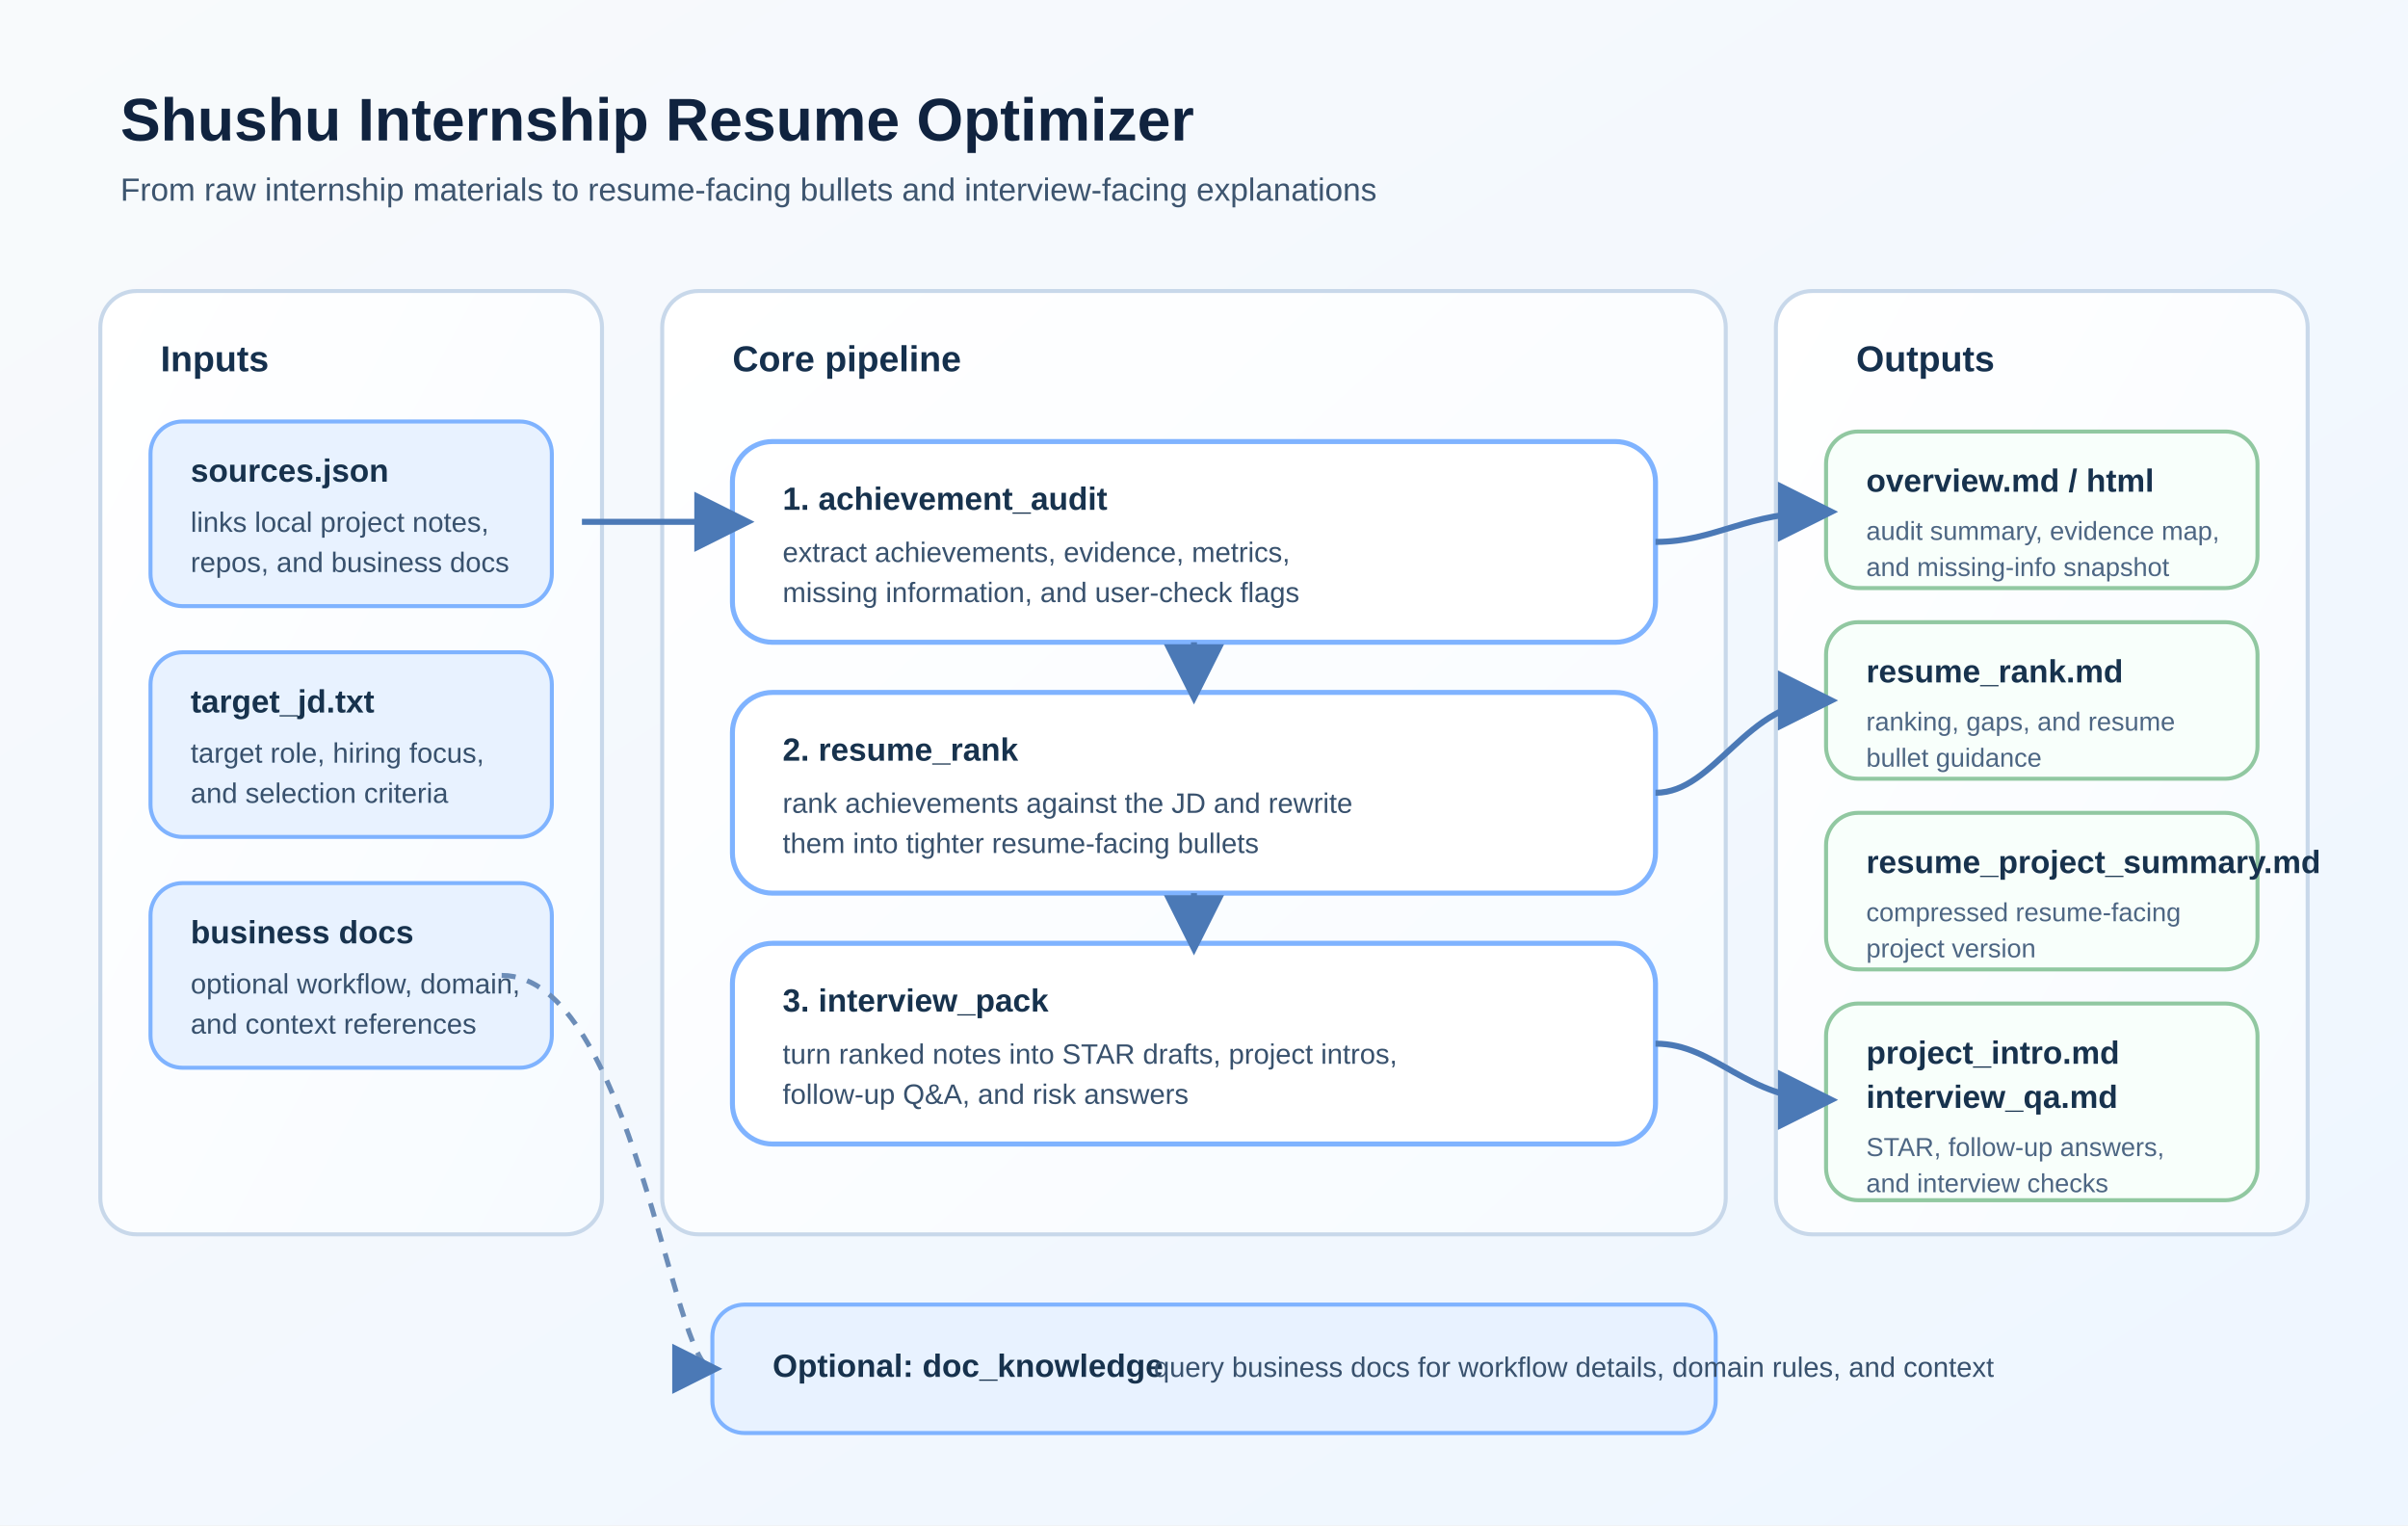
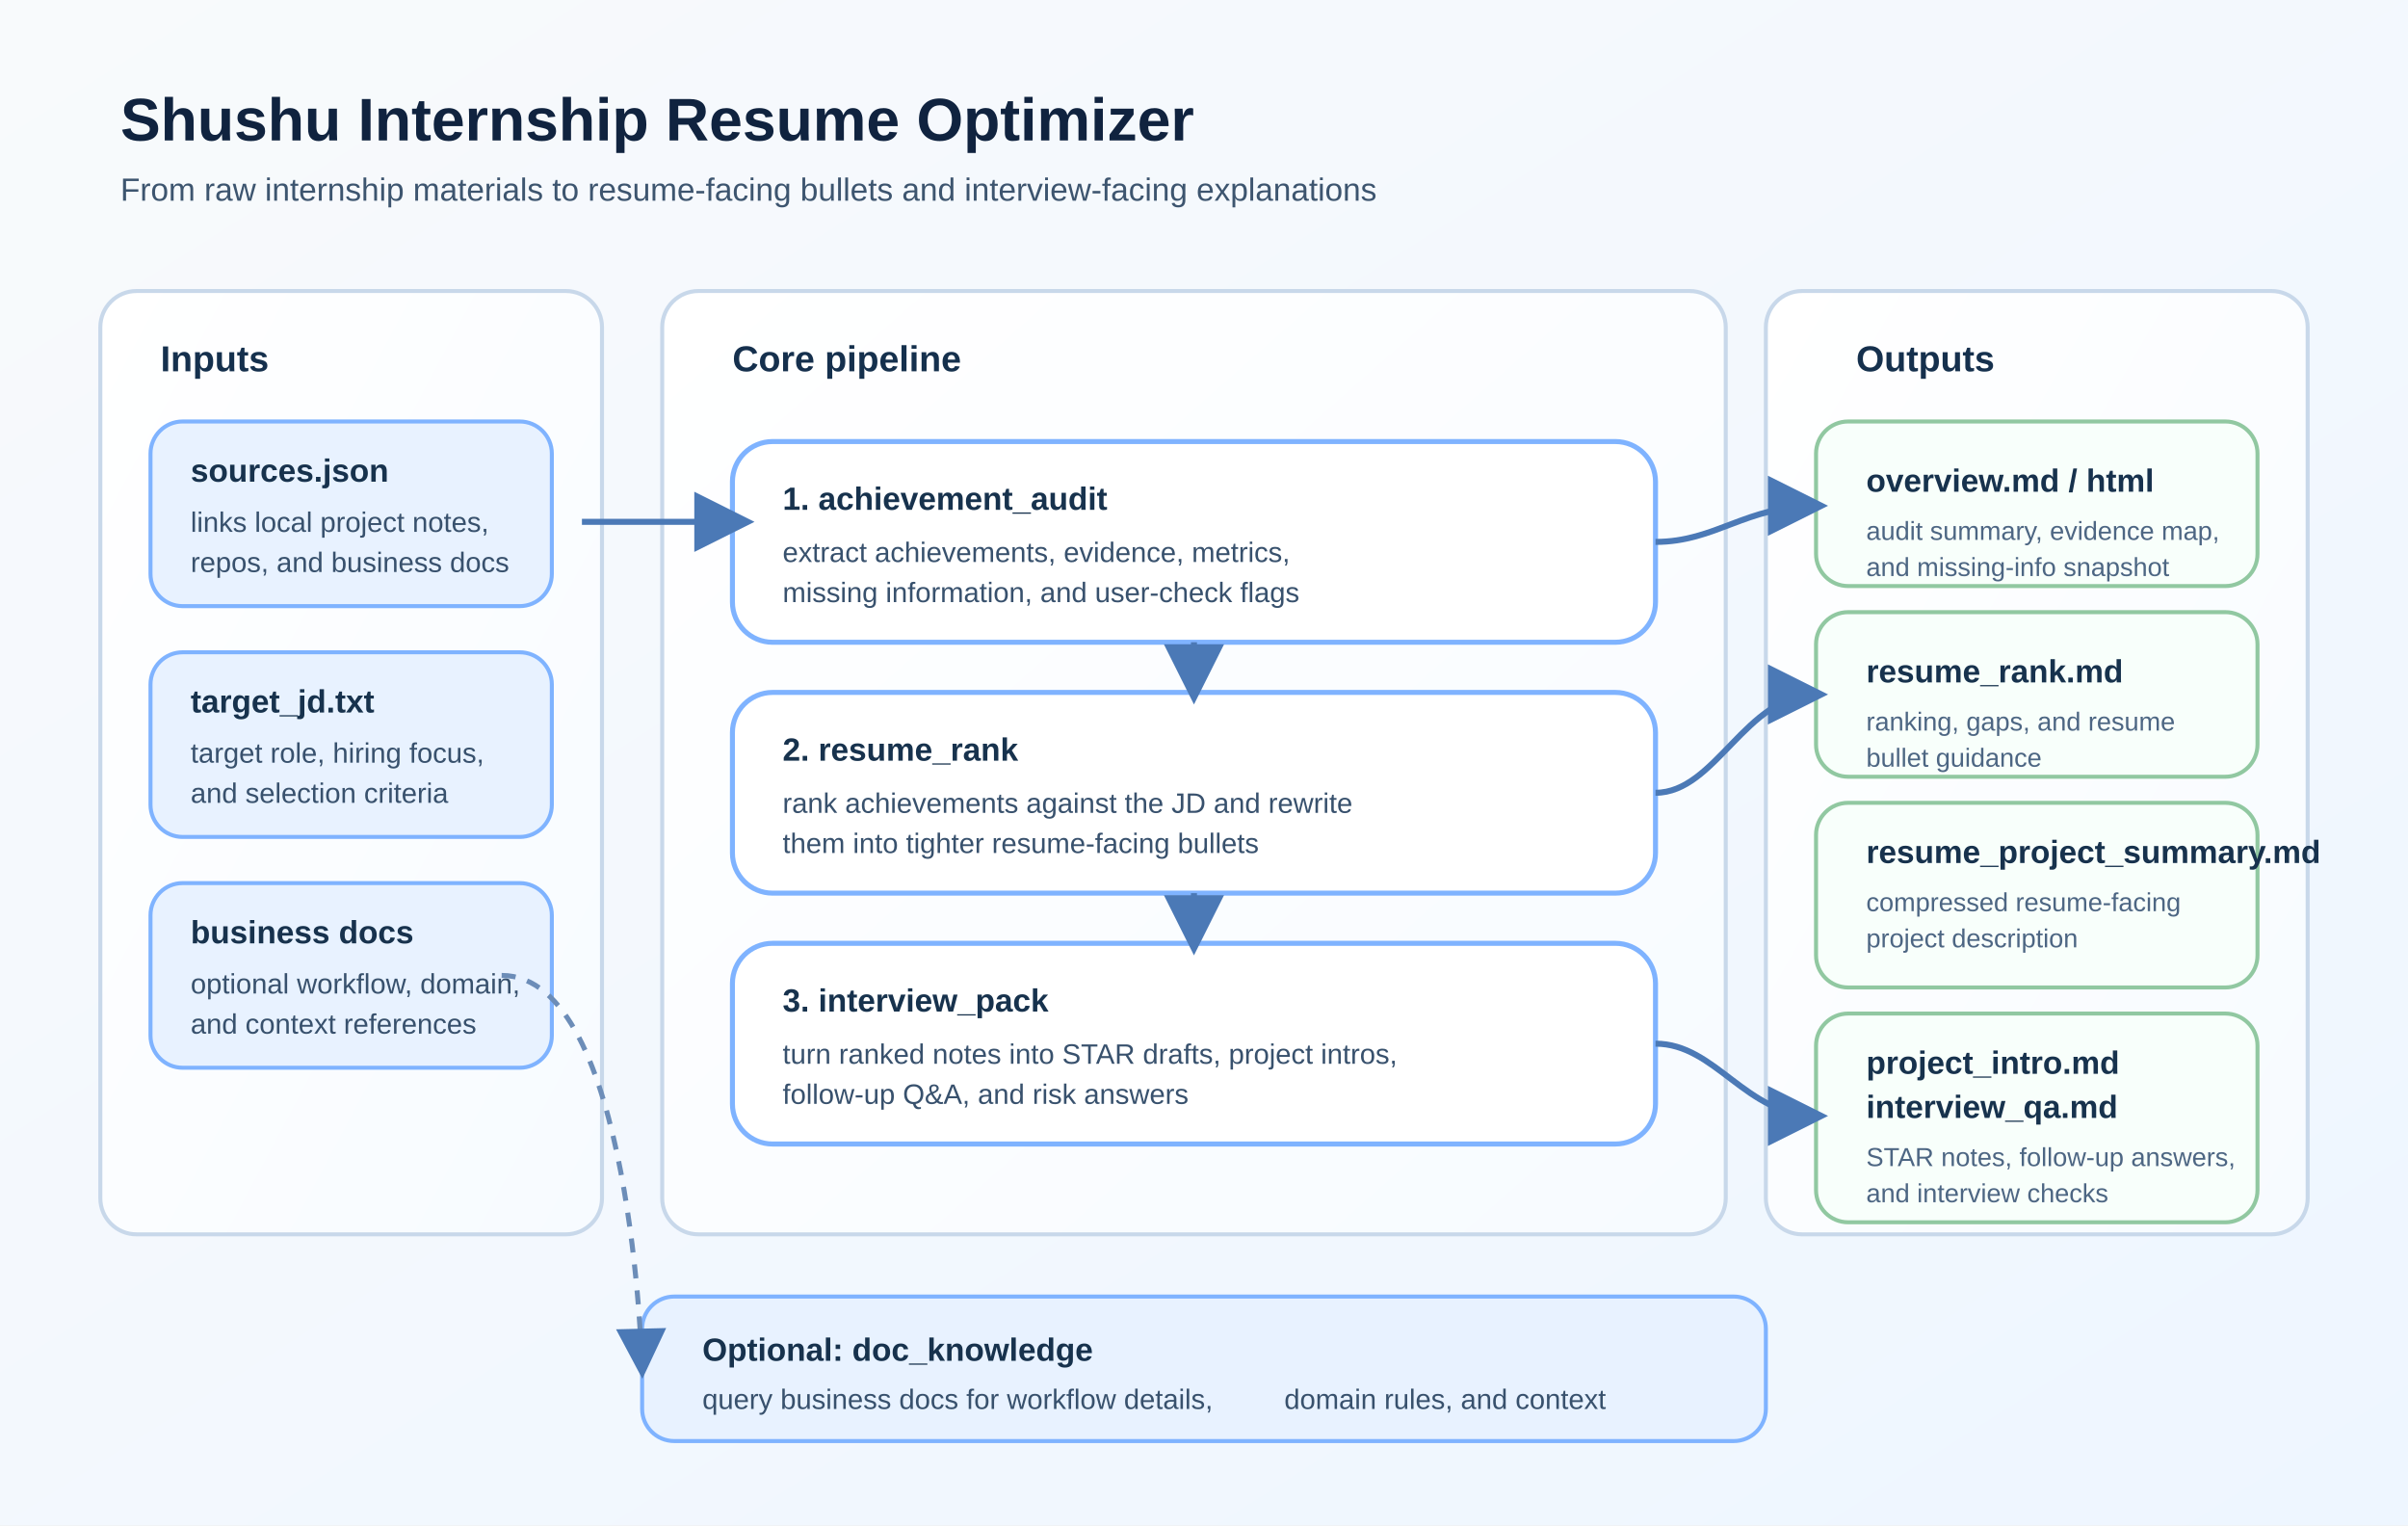
<svg xmlns="http://www.w3.org/2000/svg" width="1200" height="760" viewBox="0 0 1200 760" role="img" aria-labelledby="title desc">
  <defs>
    <linearGradient id="bg" x1="0" x2="1" y1="0" y2="1">
      <stop offset="0%" stop-color="#f8fafc" />
      <stop offset="100%" stop-color="#eef6ff" />
    </linearGradient>
    <linearGradient id="panel" x1="0" x2="1" y1="0" y2="1">
      <stop offset="0%" stop-color="#ffffff" />
      <stop offset="100%" stop-color="#f7fbff" />
    </linearGradient>
    <style>
      .title { font: 700 30px 'Segoe UI', Arial, sans-serif; fill: #10233f; }
      .subtitle { font: 400 16px 'Segoe UI', Arial, sans-serif; fill: #3d556f; }
      .section { font: 700 18px 'Segoe UI', Arial, sans-serif; fill: #15304d; }
      .label { font: 600 16px 'Segoe UI', Arial, sans-serif; fill: #17324d; }
      .body { font: 400 14px 'Segoe UI', Arial, sans-serif; fill: #38516d; }
      .small { font: 400 13px 'Segoe UI', Arial, sans-serif; fill: #4d6683; }
      .card { fill: url(#panel); stroke: #c8d8ea; stroke-width: 2; rx: 18; ry: 18; }
      .stage { fill: #ffffff; stroke: #7fb3ff; stroke-width: 2.5; rx: 20; ry: 20; }
      .accent { fill: #e8f2ff; stroke: #7fb3ff; stroke-width: 2; rx: 16; ry: 16; }
      .output { fill: #f8fffb; stroke: #91c8a1; stroke-width: 2; rx: 16; ry: 16; }
      .arrow { stroke: #4b79b6; stroke-width: 3; fill: none; marker-end: url(#arrow); }
      .soft { stroke: #6c8db8; stroke-width: 2.5; stroke-dasharray: 7 6; fill: none; marker-end: url(#arrow); }
    </style>
    <marker id="arrow" markerWidth="10" markerHeight="10" refX="8" refY="5" orient="auto">
      <path d="M0,0 L10,5 L0,10 z" fill="#4b79b6" />
    </marker>
  </defs>
  <rect width="1200" height="760" fill="url(#bg)" />
  <text x="60" y="70" class="title">Shushu Internship Resume Optimizer</text>
  <text x="60" y="100" class="subtitle">From raw internship materials to resume-facing bullets and interview-facing explanations</text>
  <rect x="50" y="145" width="250" height="470" class="card" />
  <text x="80" y="185" class="section">Inputs</text>
  <rect x="75" y="210" width="200" height="92" class="accent" />
  <text x="95" y="240" class="label">sources.json</text>
  <text x="95" y="265" class="body">links local project notes,</text>
  <text x="95" y="285" class="body">repos, and business docs</text>
  <rect x="75" y="325" width="200" height="92" class="accent" />
  <text x="95" y="355" class="label">target_jd.txt</text>
  <text x="95" y="380" class="body">target role, hiring focus,</text>
  <text x="95" y="400" class="body">and selection criteria</text>
  <rect x="75" y="440" width="200" height="92" class="accent" />
  <text x="95" y="470" class="label">business docs</text>
  <text x="95" y="495" class="body">optional workflow, domain,</text>
  <text x="95" y="515" class="body">and context references</text>
  <rect x="330" y="145" width="530" height="470" class="card" />
  <text x="365" y="185" class="section">Core pipeline</text>
  <rect x="365" y="220" width="460" height="100" class="stage" />
  <text x="390" y="254" class="label">1. achievement_audit</text>
  <text x="390" y="280" class="body">extract achievements, evidence, metrics,</text>
  <text x="390" y="300" class="body">missing information, and user-check flags</text>
  <rect x="365" y="345" width="460" height="100" class="stage" />
  <text x="390" y="379" class="label">2. resume_rank</text>
  <text x="390" y="405" class="body">rank achievements against the JD and rewrite</text>
  <text x="390" y="425" class="body">them into tighter resume-facing bullets</text>
  <rect x="365" y="470" width="460" height="100" class="stage" />
  <text x="390" y="504" class="label">3. interview_pack</text>
  <text x="390" y="530" class="body">turn ranked notes into STAR drafts, project intros,</text>
  <text x="390" y="550" class="body">follow-up Q&amp;A, and risk answers</text>
  <path d="M290 260 C320 260, 330 260, 370 260" class="arrow" />
  <path d="M595 320 L595 345" class="arrow" />
  <path d="M595 445 L595 470" class="arrow" />
-   <rect x="885" y="145" width="265" height="470" class="card" />
+   <rect x="880" y="145" width="270" height="470" class="card" />
  <text x="925" y="185" class="section">Outputs</text>
-   <rect x="910" y="215" width="215" height="78" class="output" />
+   <rect x="905" y="210" width="220" height="82" class="output" />
  <text x="930" y="245" class="label">overview.md / html</text>
  <text x="930" y="269" class="small">audit summary, evidence map,</text>
  <text x="930" y="287" class="small">and missing-info snapshot</text>
-   <rect x="910" y="310" width="215" height="78" class="output" />
+   <rect x="905" y="305" width="220" height="82" class="output" />
  <text x="930" y="340" class="label">resume_rank.md</text>
  <text x="930" y="364" class="small">ranking, gaps, and resume</text>
  <text x="930" y="382" class="small">bullet guidance</text>
-   <rect x="910" y="405" width="215" height="78" class="output" />
-   <text x="930" y="435" class="label">resume_project_summary.md</text>
-   <text x="930" y="459" class="small">compressed resume-facing</text>
-   <text x="930" y="477" class="small">project version</text>
-   <rect x="910" y="500" width="215" height="98" class="output" />
-   <text x="930" y="530" class="label">project_intro.md</text>
-   <text x="930" y="552" class="label">interview_qa.md</text>
-   <text x="930" y="576" class="small">STAR, follow-up answers,</text>
-   <text x="930" y="594" class="small">and interview checks</text>
-   <path d="M825 270 C855 270, 870 255, 910 255" class="arrow" />
-   <path d="M825 395 C855 395, 870 349, 910 349" class="arrow" />
-   <path d="M825 520 C855 520, 870 548, 910 548" class="arrow" />
-   <rect x="355" y="650" width="500" height="64" class="accent" />
-   <text x="385" y="686" class="label">Optional: doc_knowledge</text>
-   <text x="575" y="686" class="body">query business docs for workflow details, domain rules, and context</text>
-   <path d="M250 486 C315 486, 335 682, 355 682" class="soft" />
+   <rect x="905" y="400" width="220" height="92" class="output" />
+   <text x="930" y="430" class="label">resume_project_summary.md</text>
+   <text x="930" y="454" class="small">compressed resume-facing</text>
+   <text x="930" y="472" class="small">project description</text>
+   <rect x="905" y="505" width="220" height="104" class="output" />
+   <text x="930" y="535" class="label">project_intro.md</text>
+   <text x="930" y="557" class="label">interview_qa.md</text>
+   <text x="930" y="581" class="small">STAR notes, follow-up answers,</text>
+   <text x="930" y="599" class="small">and interview checks</text>
+   <path d="M825 270 C855 270, 870 252, 905 252" class="arrow" />
+   <path d="M825 395 C855 395, 870 346, 905 346" class="arrow" />
+   <path d="M825 520 C855 520, 870 556, 905 556" class="arrow" />
+   <rect x="320" y="646" width="560" height="72" class="accent" />
+   <text x="350" y="678" class="label">Optional: doc_knowledge</text>
+   <text x="350" y="702" class="body">query business docs for workflow details,</text>
+   <text x="640" y="702" class="body">domain rules, and context</text>
+   <path d="M250 486 C315 486, 320 682, 320 682" class="soft" />
</svg>
